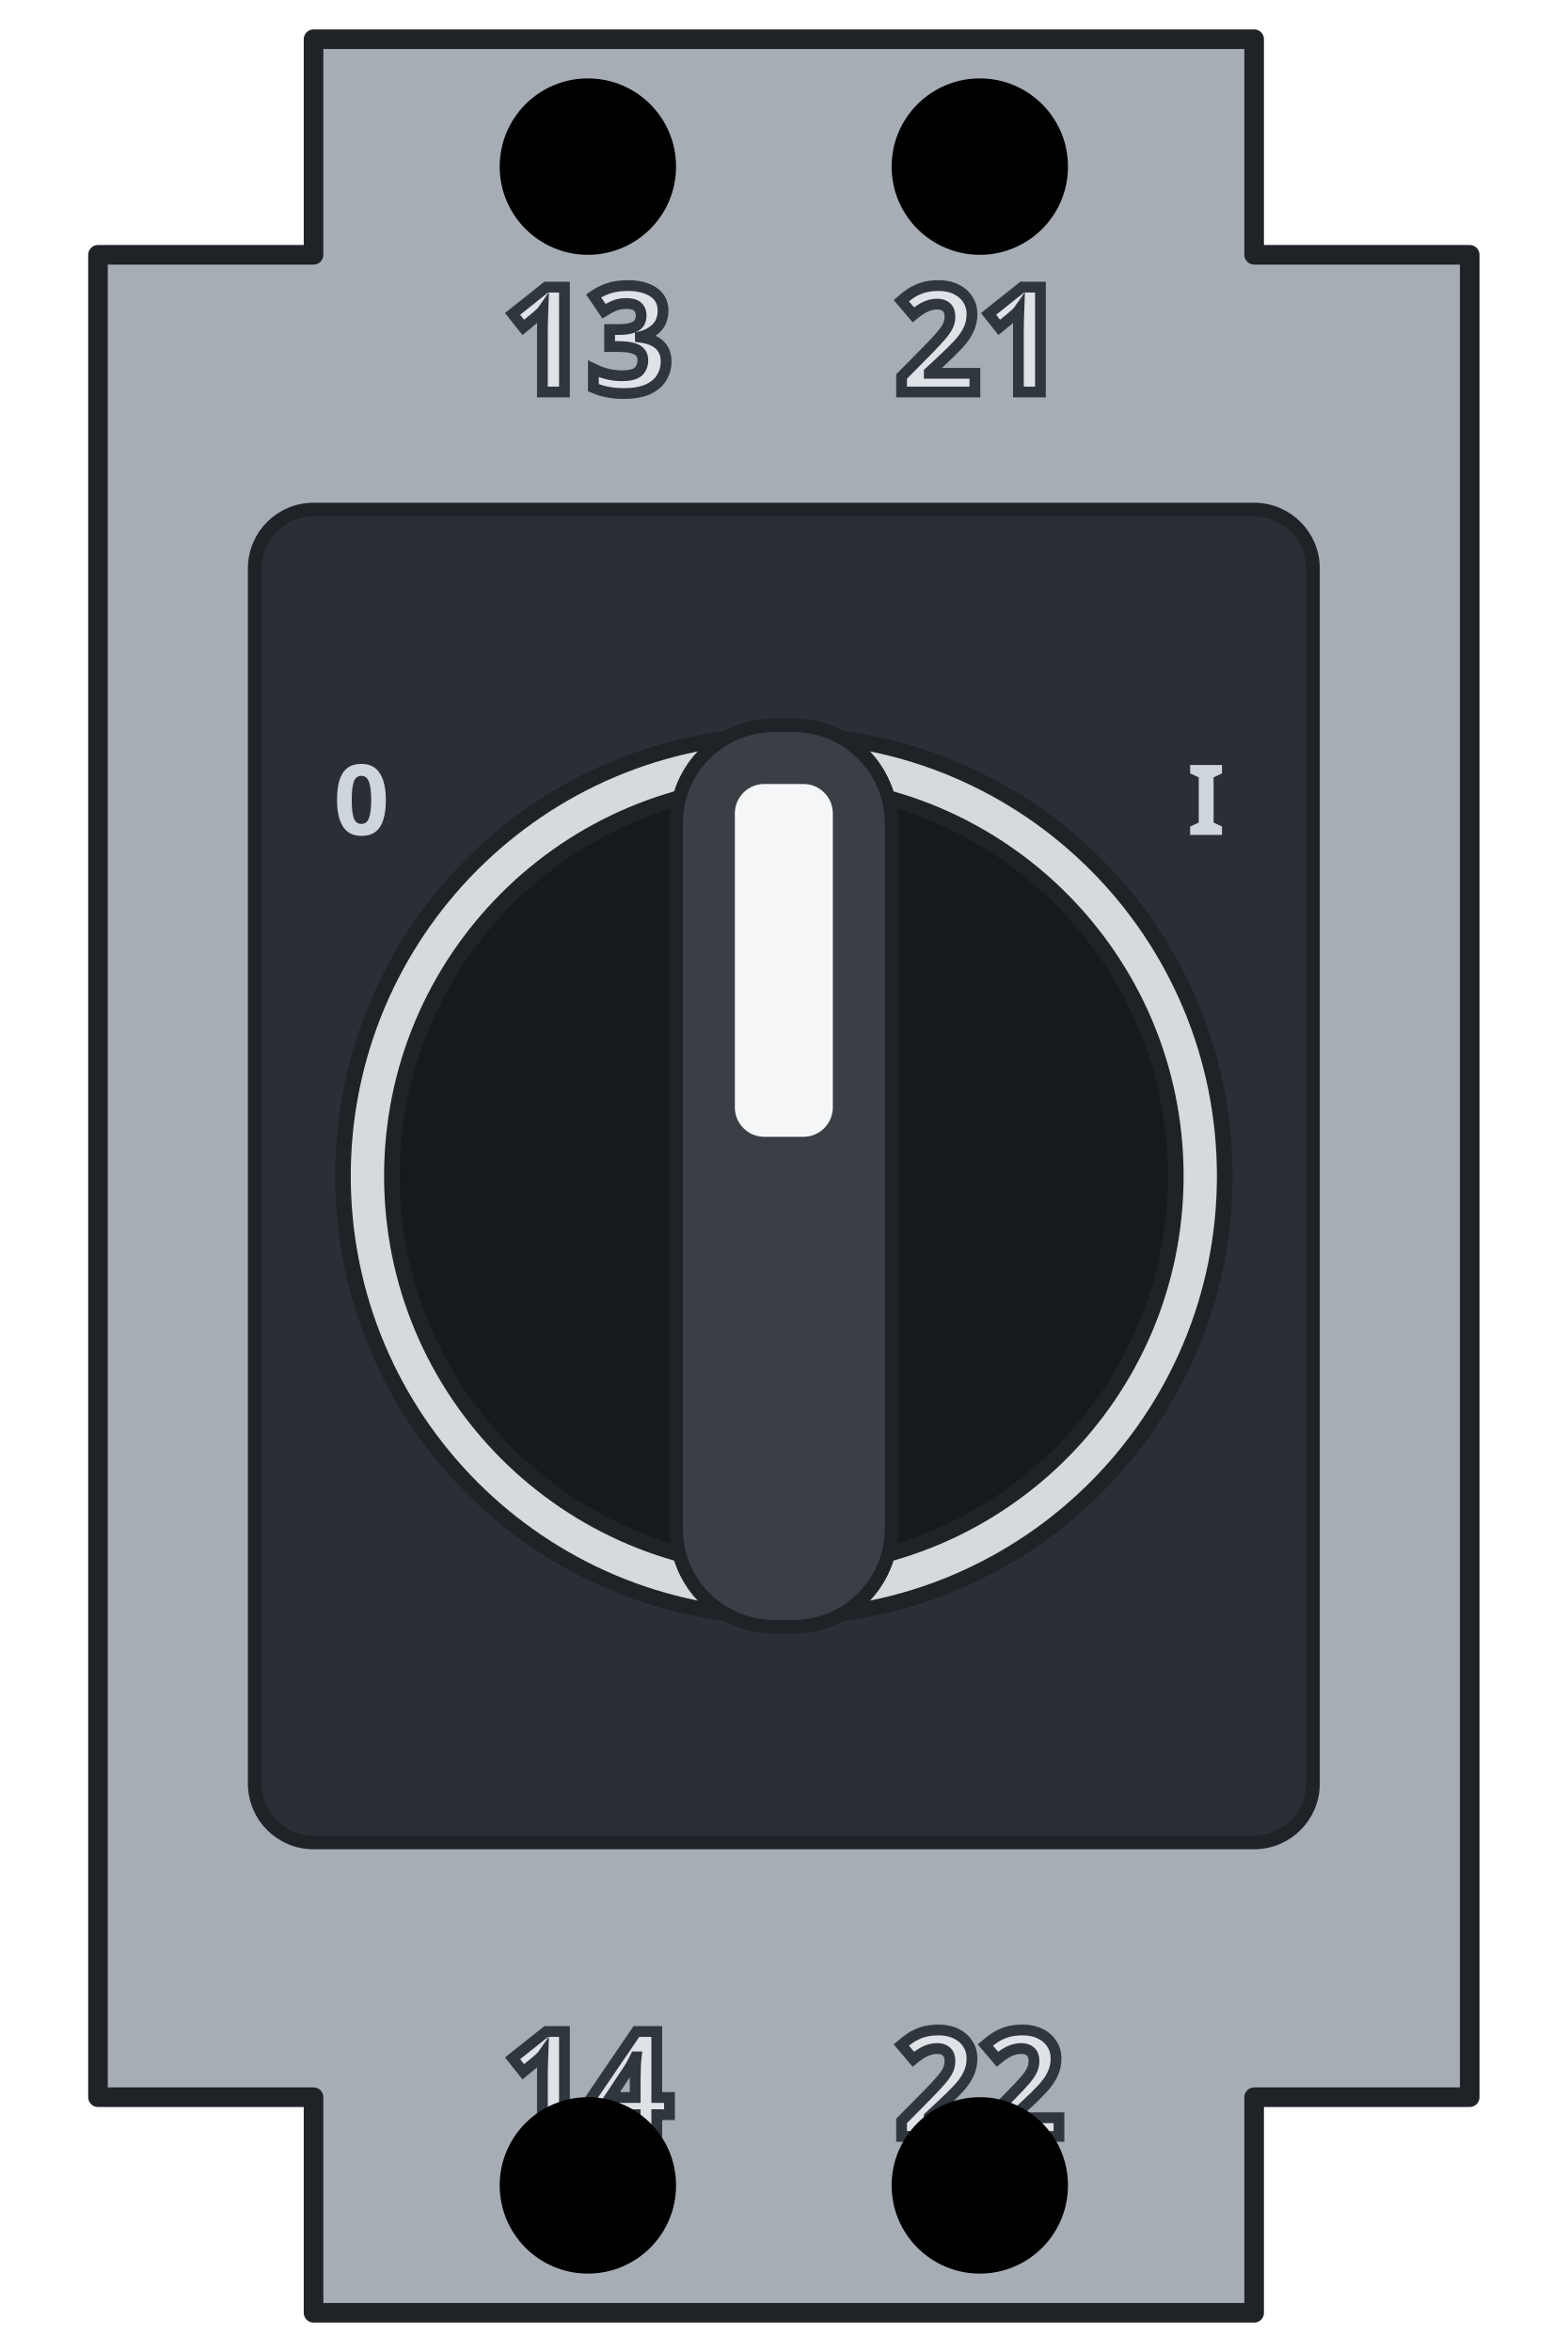
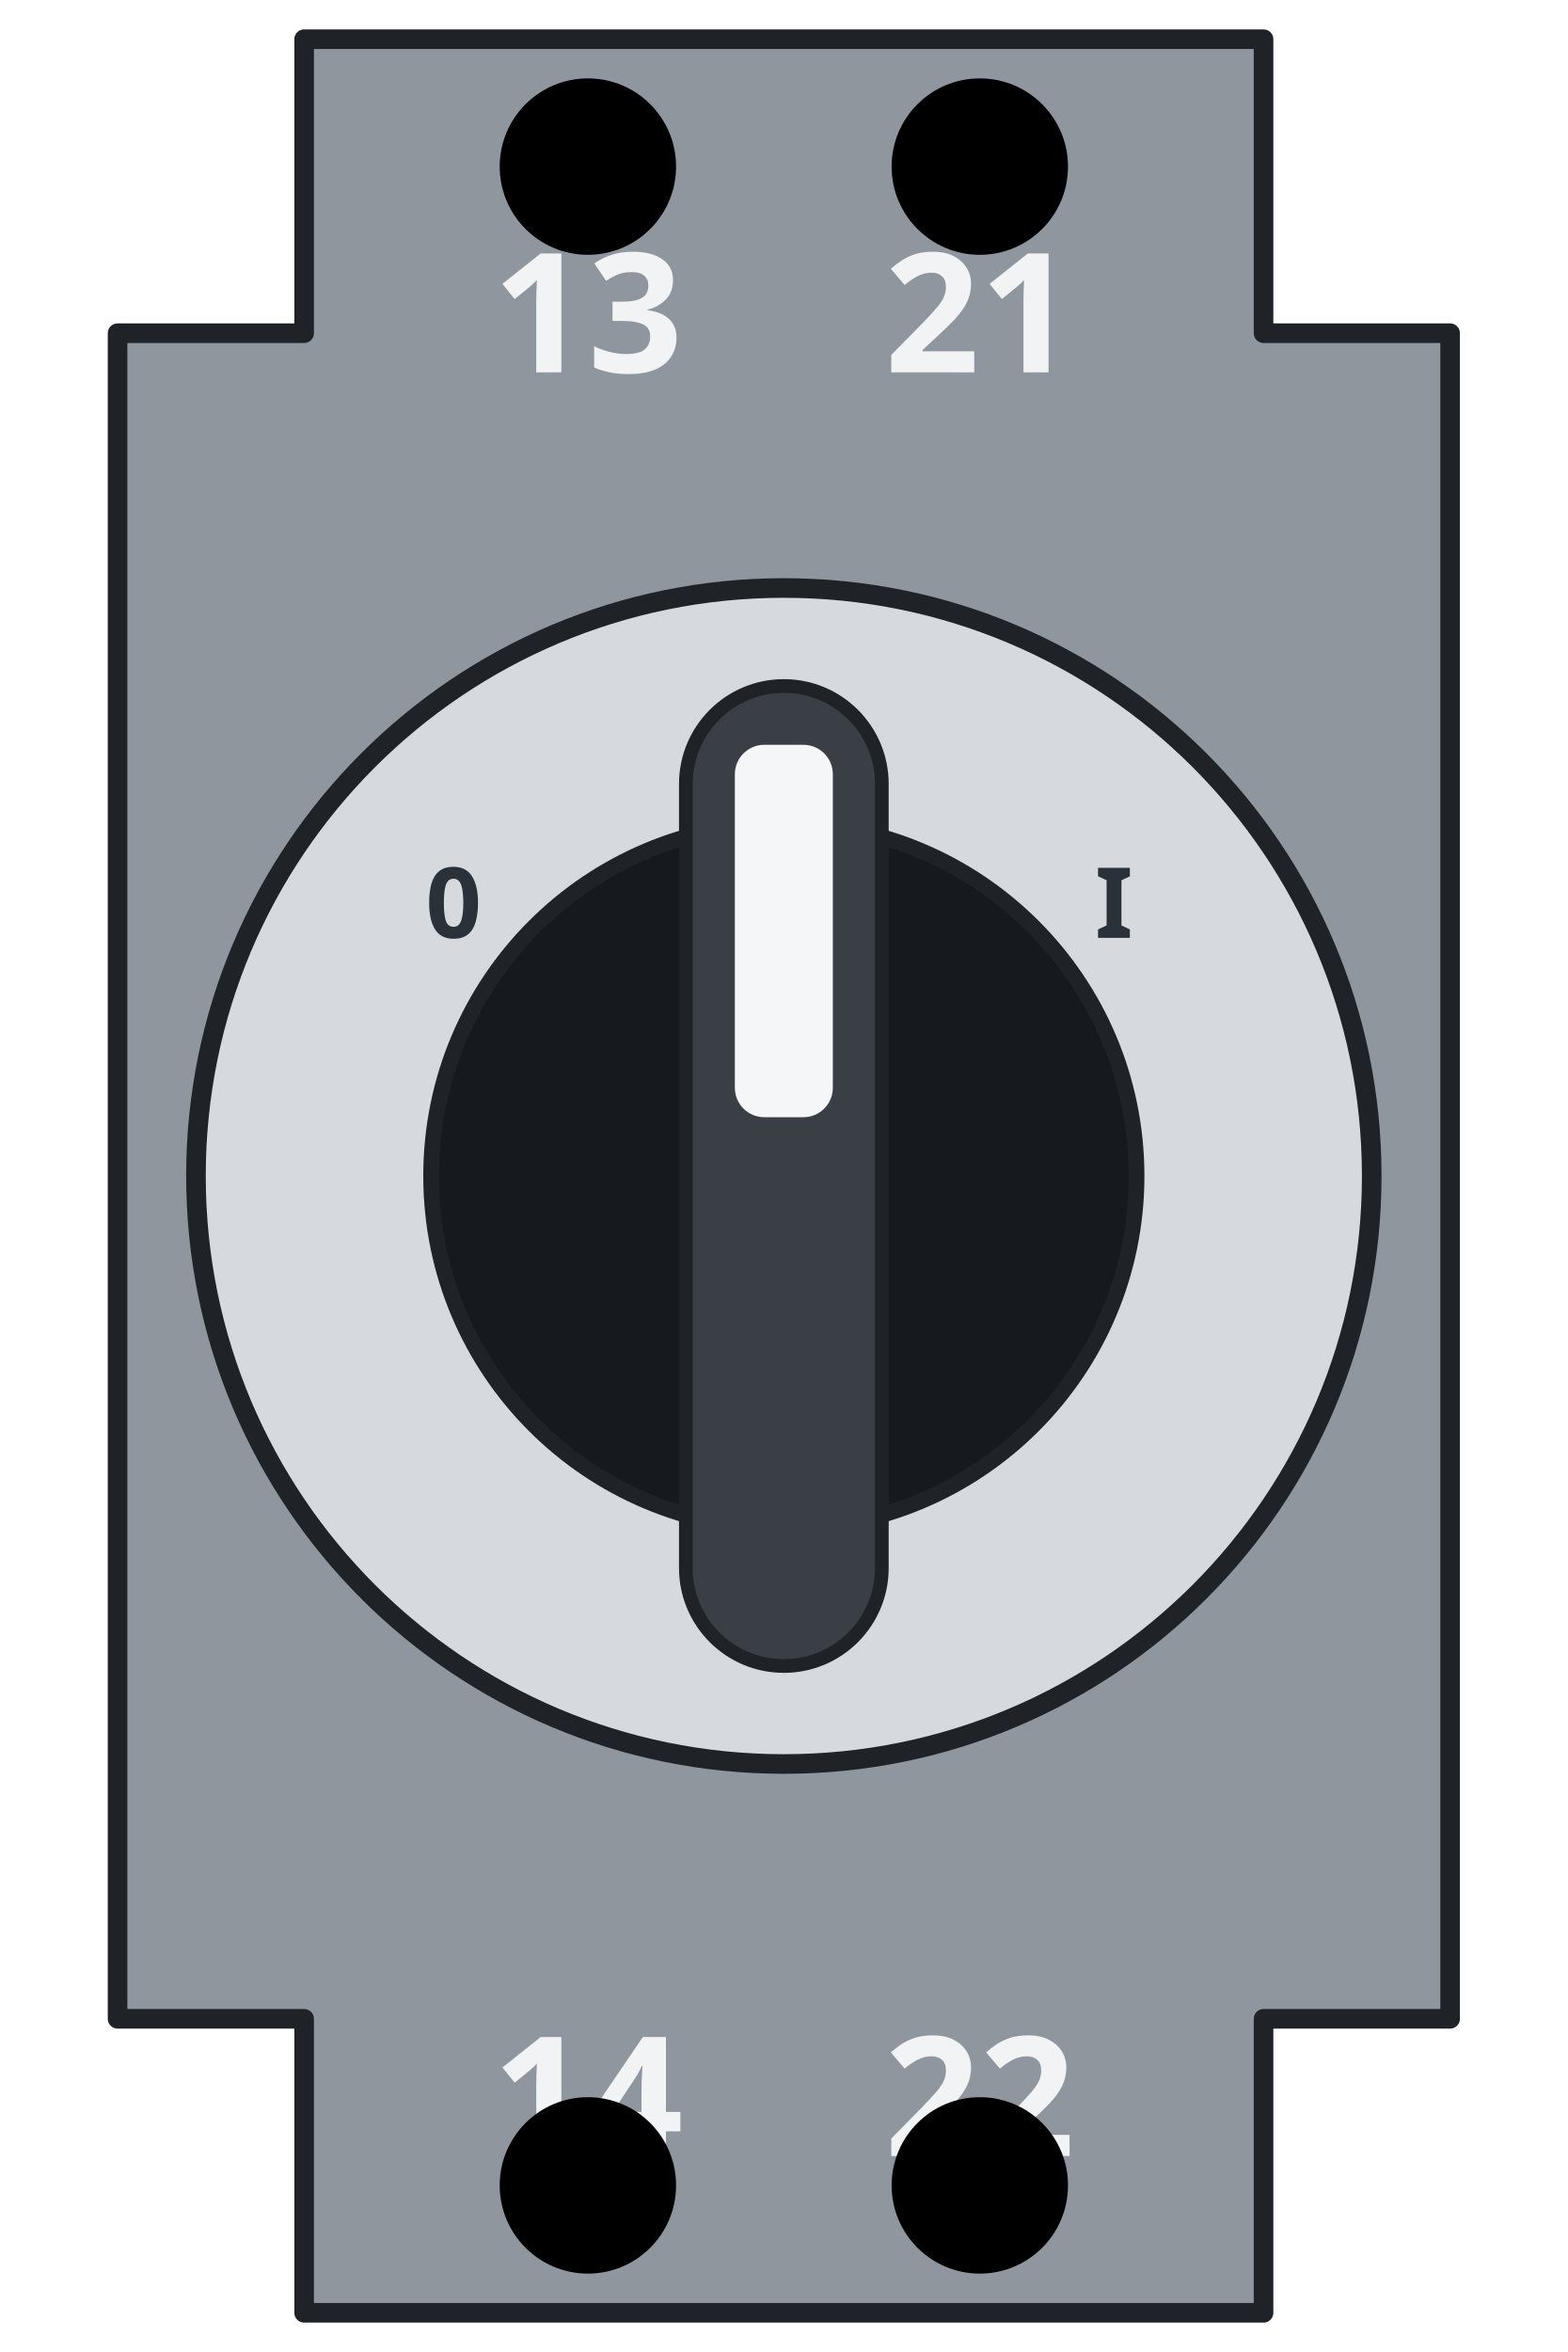
<svg xmlns="http://www.w3.org/2000/svg" viewBox="0 0 160 240" width="160" height="240" font-family="Segoe UI,Noto Sans,Arial,sans-serif">
-   <path d="M32 4 H128 V26 H150 V214 H128 V236 H32 V214 H10 V26 H32 Z" fill="#a7adb4" stroke="#1f2328" stroke-width="2" stroke-linejoin="round" />
-   <rect x="26" y="52" width="108" height="136" rx="6" fill="#2b2f35" stroke="#1f2328" stroke-width="1.4" />
-   <text x="60" y="40" font-size="15" font-weight="800" fill="#dfe3e7" stroke="#30363d" stroke-width="1.1" text-anchor="middle">13</text>
-   <text x="100" y="40" font-size="15" font-weight="800" fill="#dfe3e7" stroke="#30363d" stroke-width="1.1" text-anchor="middle">21</text>
-   <text x="60" y="218" font-size="15" font-weight="800" fill="#dfe3e7" stroke="#30363d" stroke-width="1.1" text-anchor="middle">14</text>
-   <text x="100" y="218" font-size="15" font-weight="800" fill="#dfe3e7" stroke="#30363d" stroke-width="1.1" text-anchor="middle">22</text>
-   <text x="36.9" y="85.2" font-size="10" font-weight="800" fill="#cfd5dc" text-anchor="middle">0</text>
-   <text x="123.1" y="85.2" font-size="10" font-weight="800" fill="#cfd5dc" text-anchor="middle">I</text>
-   <circle cx="80" cy="120" r="45" fill="#d6dade" stroke="#1f2328" stroke-width="1.6" />
+   <path d="M31.04 4 H128.96 V34 H148 V206 H128.96 V236 H31.04 V206 H12 V34 H31.04 Z" fill="#8f969e" stroke="#1f2328" stroke-width="2" stroke-linejoin="round" />
+   <text x="60" y="38" font-size="17" font-weight="800" fill="#f1f3f5" text-anchor="middle">13</text>
+   <text x="100" y="38" font-size="17" font-weight="800" fill="#f1f3f5" text-anchor="middle">21</text>
+   <text x="60" y="220" font-size="17" font-weight="800" fill="#f1f3f5" text-anchor="middle">14</text>
+   <text x="100" y="220" font-size="17" font-weight="800" fill="#f1f3f5" text-anchor="middle">22</text>
+   <circle cx="80" cy="120" r="60" fill="#d6dade" stroke="#1f2328" stroke-width="2" />
+   <text x="46.3" y="95.7" font-size="10" font-weight="800" fill="#2b3138" text-anchor="middle">0</text>
+   <text x="113.7" y="95.7" font-size="10" font-weight="800" fill="#2b3138" text-anchor="middle">I</text>
  <g data-action="position" data-kind="cycle" data-options="0,1" style="cursor:pointer">
    <g data-rotate="out.position:0:1:-45:45:80:120">
-       <circle cx="80" cy="120" r="40" fill="#16191d" stroke="#1f2328" stroke-width="1.6" />
-       <rect x="69" y="74" width="22" height="92" rx="10" fill="#3a3f46" stroke="#1f2328" stroke-width="1.4" />
-       <rect x="75" y="80" width="10" height="36" rx="3" fill="#f4f6f8" stroke="none" stroke-width="0" />
+       <circle cx="80" cy="120" r="36" fill="#16191d" stroke="#1f2328" stroke-width="1.6" />
+       <rect x="70" y="70" width="20" height="100" rx="10" fill="#3a3f46" stroke="#1f2328" stroke-width="1.4" />
+       <rect x="75" y="76" width="10" height="38" rx="3" fill="#f4f6f8" stroke="none" stroke-width="0" />
    </g>
  </g>
  <circle class="jw-term" data-term="13" cx="60" cy="17" r="9" />
  <circle class="jw-term" data-term="21" cx="100" cy="17" r="9" />
  <circle class="jw-term" data-term="14" cx="60" cy="223" r="9" data-side="b" />
  <circle class="jw-term" data-term="22" cx="100" cy="223" r="9" data-side="b" />
</svg>
